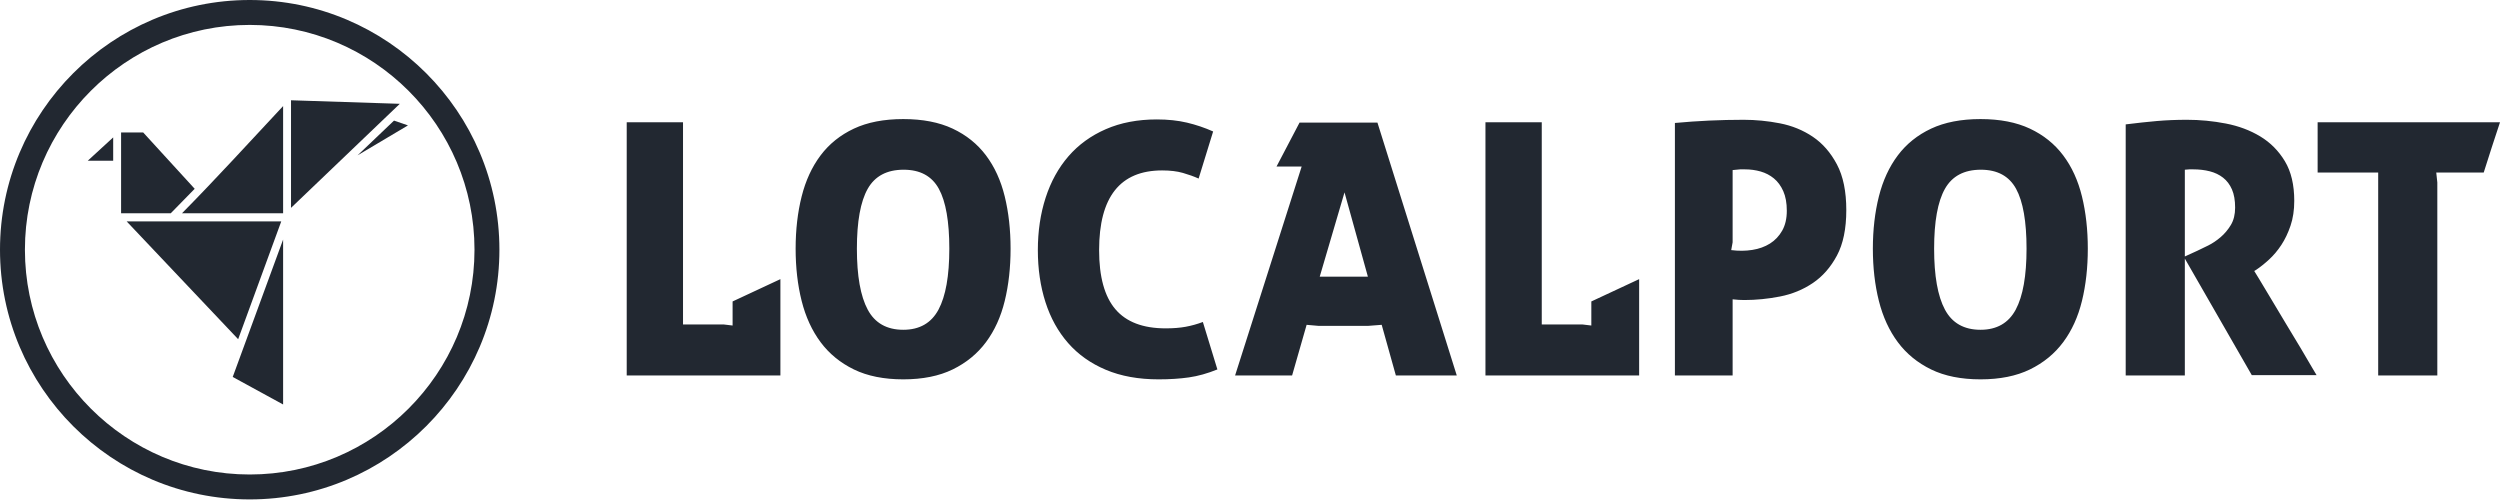
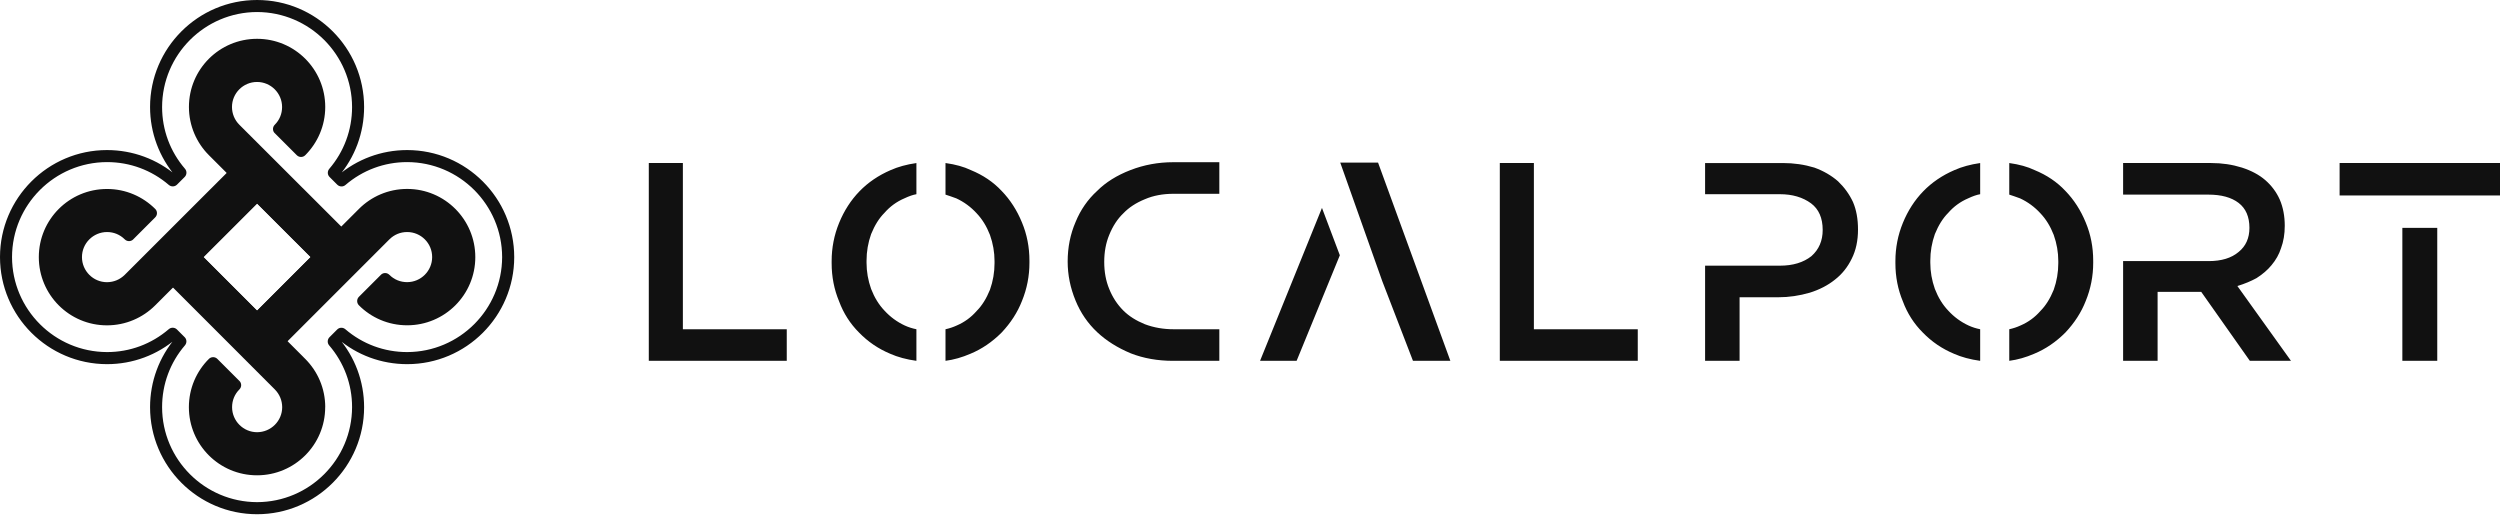
- <svg xmlns="http://www.w3.org/2000/svg" width="278.85" height="55.705" viewBox="0 0 398.905 79.688" class="looka-1j8o68f">
-   <defs id="SvgjsDefs4998" />
-   <g id="SvgjsG4999" featurekey="symbolContainer" transform="matrix(0.3975827,0,0,0.3975827,0,0)" fill="#222831">
-     <path d="M100.215 200.43c55.259 0 100.215-44.956 100.215-100.215S155.474 0 100.215 0 0 44.956 0 100.215 44.956 200.43 100.215 200.43zm0-190.43c49.745 0 90.215 40.47 90.215 90.215s-40.47 90.215-90.215 90.215C50.47 190.43 10 149.959 10 100.215S50.47 10 100.215 10z" />
-   </g>
-   <g id="SvgjsG5000" featurekey="symbolFeature-0" transform="matrix(0.6386861,0,0,0.6386861,7.613143,8.335805)" fill="#222831">
-     <g transform="translate(0,-952.3622)">
-       <path d="m 60.783,964.362 27.181,0.883 -27.181,25.996 z m -1.974,1.451 0,26.785 -25.268,0 c 8.617,-8.733 16.88,-17.81 25.268,-26.785 z m 27.705,3.628 3.486,1.199 -12.588,7.477 z m -68.183,2.966 5.523,0 12.865,14.07 -5.985,6.12 -12.403,0 c 9e-4,-6.735 0,-13.46 0,-20.191 z m -1.975,1.23 0,5.836 -6.356,0 z m 3.363,20.98 38.627,0 -10.768,29.435 z m 39.09,4.543 0,41.202 -12.588,-6.878 c 4.197,-11.443 8.389,-22.879 12.588,-34.325 z" style="text-indent:0;text-transform:none;direction:ltr;block-progression:tb;baseline-shift:baseline;color:;enable-background:accumulate;" fill="#222831" fill-opacity="1" stroke="none" marker="none" visibility="visible" display="inline" overflow="visible" />
+ <svg xmlns="http://www.w3.org/2000/svg" width="499.2" height="102.68" viewBox="0 0 369.913 76.087" class="looka-1j8o68f">
+   <defs id="SvgjsDefs1227" />
+   <g id="SvgjsG1228" featurekey="symbolFeature-0" transform="matrix(0.07739493,0,0,0.07739493,-0.03869747,-0.03869747)" fill="#111111">
+     <g>
+       <path d="M534,247.1c11.2-11.2,17.4-26.1,17.4-42c0-32.8-26.7-59.4-59.4-59.4c-32.7,0-59.4,26.7-59.4,59.4c0,15.9,6.2,30.8,17.4,42   L652.8,450l-42,42L408,289.1c-21.5-21.5-34.8-51.3-34.8-84.1v0c0-65.6,53.2-118.8,118.8-118.8c65.6,0,118.8,53.2,118.8,118.8   c0,32.8-13.3,62.5-34.8,84L534,247.1z" />
+       <path d="M534,247.1l8.1,8.1c13.4-13.3,20.8-31.3,20.8-50.2c0-39.1-31.8-70.9-70.9-70.9c-39.1,0-70.8,31.8-70.9,70.9v0   c0,18.9,7.4,36.8,20.8,50.2L636.6,450l-25.7,25.7L416.1,281c-19.5-19.5-31.4-46.3-31.4-75.9c0-3-1.2-6-3.4-8.1s-5.1-3.4-8.1-3.4   c-3,0-6,1.2-8.1,3.4s-3.4,5.1-3.4,8.1v0c0,3,1.2,6,3.4,8.1s5.1,3.4,8.1,3.4c3,0,6-1.2,8.1-3.4s3.4-5.1,3.4-8.1   c0.1-59.3,48.1-107.2,107.3-107.3c59.3,0.1,107.2,48.1,107.3,107.3c0,29.7-12,56.4-31.4,75.9l8.1,8.1l8.1-8.1l-42-42L534,247.1   l8.1,8.1L534,247.1l-8.1,8.1l42,42c2.1,2.1,5.1,3.4,8.1,3.4c3,0,6-1.2,8.1-3.4c23.6-23.6,38.2-56.2,38.2-92.2   c0-72-58.3-130.3-130.3-130.3c-72,0-130.3,58.3-130.3,130.3c0,3,1.2,6,3.4,8.1s5.1,3.4,8.1,3.4c3,0,6-1.2,8.1-3.4s3.4-5.1,3.4-8.1   v0c0-3-1.2-6-3.4-8.1s-5.1-3.4-8.1-3.4c-3,0-6,1.2-8.1,3.4s-3.4,5.1-3.4,8.1c0,35.9,14.6,68.6,38.2,92.2l202.9,202.8   c4.5,4.5,11.8,4.5,16.3,0l42-42c2.1-2.1,3.4-5.1,3.4-8.1c0-3-1.2-6-3.4-8.1L458.1,239c-9.1-9.1-14-21-14.1-33.9v0   c0-26.4,21.5-47.9,47.9-47.9c26.4,0,47.9,21.5,47.9,47.9c0,12.9-4.9,24.8-14,33.9c-2.2,2.2-3.4,5.1-3.4,8.1c0,3.1,1.2,6,3.4,8.1   L534,247.1z" />
+       <path d="M736.8,534c11.2,11.2,26.1,17.4,42,17.4c32.7,0,59.4-26.7,59.4-59.4c0-32.8-26.6-59.4-59.3-59.4v0   c-15.9,0-30.8,6.2-42,17.4L534,652.8l-42-42L694.9,408c21.5-21.5,51.2-34.8,84-34.8l0,0c65.6,0,118.8,53.2,118.8,118.9   s-53.2,118.8-118.8,118.8c-32.8,0-62.5-13.3-84-34.8L736.8,534z" />
+       <path d="M736.8,534l-8.1,8.1c13.3,13.4,31.3,20.8,50.2,20.8c39.1,0,70.9-31.8,70.9-70.9c0-39.1-31.7-70.9-70.8-70.9   c-3.1,0-6,1.2-8.1,3.4c-2.2,2.2-3.4,5.1-3.4,8.1v0h11.5v-11.5c-18.9,0-36.8,7.4-50.2,20.7l0,0L534,636.6l-25.7-25.7L703,416.1   c19.5-19.4,46.2-31.4,75.9-31.4c5.3,0,10-3.7,11.2-8.9c1.2-5.2-1.3-10.6-6.1-12.9l0,0l-5.1,10.3v11.5   c59.3,0.1,107.2,48.1,107.3,107.4c-0.1,59.3-48.1,107.2-107.3,107.3c-29.7,0-56.4-12-75.9-31.4l-8.1,8.1l8.1,8.1l42-42L736.8,534   l-8.1,8.1L736.8,534l-8.1-8.1l-42,42c-4.5,4.5-4.5,11.8,0,16.3c23.5,23.6,56.2,38.2,92.2,38.2c72,0,130.3-58.3,130.3-130.3   c0-72-58.3-130.4-130.3-130.4c-5.3,0-10,3.7-11.2,8.9c-1.2,5.2,1.3,10.6,6.1,12.9l0,0l5.1-10.3v-11.5c-36,0-68.6,14.6-92.2,38.2   L483.9,602.7c-2.1,2.1-3.4,5.1-3.4,8.1c0,3,1.2,6,3.4,8.1l42,42c4.5,4.5,11.8,4.5,16.3,0L745,458.1l0,0c9.2-9.1,21-14,33.9-14   c3,0,6-1.2,8.1-3.4s3.4-5.1,3.4-8.1v0h-11.5l0,11.5c26.4,0,47.9,21.5,47.8,47.9c0,26.4-21.5,47.9-47.9,47.9   c-12.9,0-24.8-4.9-33.9-14c-2.2-2.2-5.1-3.4-8.1-3.4c-3.1,0-6,1.2-8.1,3.4L736.8,534z" />
+       <path d="M247.1,450c-11.3-11.2-26.1-17.4-42-17.4c-32.8,0-59.4,26.7-59.4,59.4c0,32.8,26.6,59.4,59.4,59.5v0   c15.9,0,30.8-6.2,42-17.4L450,331.2l42,42L289.1,576c-21.5,21.5-51.3,34.8-84.1,34.8l0,0c-65.7,0-118.8-53.2-118.8-118.9   c0-65.6,53.2-118.8,118.8-118.8c32.8,0,62.5,13.3,84,34.8L247.1,450z" />
+       <path d="M247.1,450l8.1-8.1c-13.3-13.4-31.3-20.8-50.2-20.8c-39.1,0-70.9,31.8-70.9,70.9c0,39.1,31.7,70.9,70.9,71   c3.1,0,6-1.2,8.1-3.4c2.2-2.2,3.4-5.1,3.4-8.1v0h-11.5v11.5c18.9,0,36.8-7.4,50.2-20.8l0,0L450,347.4l25.7,25.7L281,567.9l0,0   c-19.5,19.4-46.3,31.4-75.9,31.5c-5.1,0-9.5,3.3-11,8.1c-1.5,4.8,0.4,10.1,4.6,12.9l0,0l6.4-9.5v-11.5   C145.8,599.2,97.9,551.3,97.8,492c0.1-59.3,48-107.2,107.3-107.3c29.7,0,56.4,12,75.9,31.4l8.1-8.1l-8.1-8.1l-42,42L247.1,450   l8.1-8.1L247.1,450l8.1,8.1l42-42c2.2-2.2,3.4-5.1,3.4-8.1c0-3.1-1.2-6-3.4-8.1c-23.6-23.5-56.2-38.2-92.2-38.1   c-72,0-130.3,58.3-130.3,130.3c0,72,58.3,130.4,130.3,130.4c5.1,0,9.5-3.3,11-8.1c1.5-4.8-0.4-10.1-4.6-12.9l0,0l-6.4,9.5v11.5   c35.9,0,68.6-14.6,92.2-38.2l0,0l202.9-202.8c4.5-4.5,4.5-11.8,0-16.3l-42-42c-4.5-4.5-11.8-4.5-16.3,0L239,525.9l0,0   c-9.2,9.1-21,14-33.9,14.1c-3,0-6,1.2-8.1,3.4s-3.4,5.1-3.4,8.1v0h11.5l0-11.5c-26.4,0-47.9-21.5-47.9-48   c0-26.4,21.5-47.8,47.9-47.9c12.9,0,24.7,4.9,33.9,14c4.5,4.5,11.8,4.5,16.3,0L247.1,450z" />
+       <path d="M778.9,298.9h-11.5v0L778.9,298.9v-11.5c-49.3,0-96,17.5-133,49.3l7.5,8.7l8.1-8.1l-14.7-14.7l-8.1,8.1l8.7,7.5   c31.8-37,49.2-83.8,49.2-133.1l0,0C696.6,92.3,604.9,0.5,492,0.5c-112.9,0-204.6,91.8-204.6,204.6c0,49.3,17.6,96,49.3,133l8.7-7.5   l-8.1-8.1l-14.7,14.7l8.1,8.1l7.5-8.7c-37-31.8-83.9-49.2-133.2-49.2C92.3,287.4,0.5,379.2,0.5,492c0,112.9,91.8,204.6,204.6,204.7   c3,0,6-1.2,8.1-3.4s3.4-5.1,3.4-8.1v0h-11.5v11.5c49.3,0,96-17.5,133-49.3l-7.5-8.7l-8.1,8.1l14.7,14.7l8.1-8.1l-8.7-7.5   c-31.8,37-49.2,83.9-49.2,133.1c0,112.8,91.8,204.6,204.6,204.6c112.9,0,204.6-91.8,204.6-204.6c0-3-1.2-6-3.4-8.1   s-5.1-3.4-8.1-3.4h0v11.5h11.5c0-49.3-17.5-96-49.3-133l-8.7,7.5l8.1,8.1l14.7-14.7l-8.1-8.1l-7.5,8.7   c37,31.9,83.9,49.2,133.2,49.2l0,0c112.8,0,204.6-91.8,204.6-204.6c0-112.9-91.8-204.6-204.6-204.7c-3,0-6,1.2-8.1,3.4   s-3.4,5.1-3.4,8.1H778.9v11.5C879,310.6,960.3,391.9,960.5,492c-0.2,100.1-81.5,181.4-181.6,181.6l0,0   c-43.9,0-85.2-15.4-118.2-43.7c-4.6-3.9-11.4-3.7-15.6,0.6l-14.7,14.7c-4.2,4.2-4.5,11.1-0.6,15.6c28.3,33,43.8,74.2,43.8,118   c0,3,1.2,6,3.4,8.1s5.1,3.4,8.1,3.4h0v-11.5h-11.5C673.4,879,592.1,960.3,492,960.5c-100.1-0.2-181.5-81.5-181.6-181.6   c0-43.9,15.4-85.2,43.7-118.2c3.9-4.6,3.7-11.4-0.6-15.6l-14.7-14.7c-4.2-4.2-11.1-4.5-15.6-0.6c-33,28.3-74.2,43.8-118,43.8   c-3,0-6,1.2-8.1,3.4s-3.4,5.1-3.4,8.1v0h11.5v-11.5C105,673.4,23.7,592.1,23.5,492c0.2-100.1,81.5-181.4,181.6-181.6   c43.9,0,85.2,15.4,118.2,43.7c4.6,3.9,11.4,3.6,15.6-0.6l14.7-14.7c4.2-4.2,4.5-11.1,0.6-15.6c-28.3-32.9-43.8-74.2-43.8-118   C310.6,105,391.9,23.7,492,23.5c100.1,0.2,181.4,81.5,181.6,181.6l0,0c0,43.9-15.4,85.3-43.6,118.2c-3.9,4.6-3.7,11.4,0.6,15.6   l14.7,14.7c4.2,4.2,11.1,4.5,15.6,0.6c33-28.3,74.2-43.8,118-43.8c3,0,6-1.2,8.1-3.4s3.4-5.1,3.4-8.1v0H778.9v11.5V298.9z" />
+       <path d="M450,736.8c-11.2,11.2-17.4,26.1-17.4,42c0,32.7,26.7,59.4,59.4,59.4c32.7,0,59.4-26.6,59.4-59.4h0   c0-15.9-6.2-30.8-17.4-42L331.1,534l42-42L576,694.9c21.5,21.5,34.8,51.2,34.8,84l0,0c0,65.6-53.2,118.8-118.8,118.8   c-65.7,0-118.8-53.2-118.8-118.8c0-32.8,13.3-62.5,34.8-84L450,736.8z" />
+       <path d="M450,736.8l-8.1-8.1c-13.3,13.3-20.8,31.3-20.7,50.1c0,39.1,31.8,70.9,70.9,70.9c39.1,0,70.9-31.7,70.9-70.9   c0-3.1-1.2-6-3.4-8.1c-2.2-2.2-5.1-3.4-8.1-3.4h0v11.5h11.5c0-18.9-7.4-36.8-20.7-50.2l0,0L347.4,534l25.7-25.8L567.8,703   c19.5,19.5,31.5,46.2,31.5,75.9c0,5.4,3.7,10,8.9,11.2c5.2,1.2,10.6-1.4,12.9-6.2l0,0l-10.4-5h-11.5   c-0.1,59.3-48.1,107.2-107.3,107.3c-59.3-0.1-107.2-48.1-107.3-107.3c0-29.7,12-56.4,31.4-75.9l-8.1-8.1l-8.1,8.1l42,42L450,736.8   l-8.1-8.1L450,736.8l8.1-8.1l-42-42c-4.5-4.5-11.8-4.5-16.3,0c-23.6,23.5-38.2,56.2-38.2,92.2c0,72,58.3,130.3,130.3,130.3   c72,0,130.3-58.3,130.3-130.3c0-5.4-3.7-10-8.9-11.2c-5.2-1.2-10.6,1.4-12.9,6.2l0,0l10.4,5h11.5c0-36-14.6-68.6-38.2-92.2   L381.3,483.8c-2.2-2.2-5.1-3.4-8.1-3.4c-3.1,0-6,1.2-8.1,3.4l-42,42c-4.5,4.5-4.5,11.8,0,16.3L525.9,745l0,0   c9.1,9.2,14,21.1,14.1,33.9c0,3,1.2,6,3.4,8.1s5.1,3.4,8.1,3.4h0v-11.5l-11.5,0c0,26.4-21.5,47.8-47.9,47.9   c-26.4,0-47.9-21.5-47.9-47.9c0-12.9,4.9-24.8,14-33.9c4.5-4.5,4.5-11.8,0-16.3L450,736.8z" />
+       <path d="M491.9,610.8l8.1-8.1L389.3,492l102.6-102.5L594.5,492L483.8,602.7L491.9,610.8l8.1-8.1L491.9,610.8l8.1,8.1l118.8-118.8   c2.1-2.1,3.4-5.1,3.4-8.1c0-3-1.2-6-3.4-8.1L500,365c-4.5-4.5-11.8-4.5-16.3,0L364.9,483.8c-4.5,4.5-4.5,11.8,0,16.3L483.8,619   c2.1,2.1,5.1,3.4,8.1,3.4c3,0,6-1.2,8.1-3.4L491.9,610.8z" />
    </g>
  </g>
-   <g id="SvgjsG5001" featurekey="nameFeature-0" transform="matrix(1.412595,0,0,1.412595,96.32726,3.404953)" fill="#222831">
-     <path d="M2.6 11.4 l6.36 0 l0 22.84 l4.6 0 l1 0.12 l0 -2.72 l5.4 -2.52 l0 10.88 l-17.36 0 l0 -28.6 z M33.84 40.44 c-2.187 0 -4.047 -0.373 -5.58 -1.12 s-2.787 -1.773 -3.76 -3.08 s-1.687 -2.86 -2.14 -4.66 s-0.68 -3.767 -0.68 -5.9 s0.227 -4.1 0.68 -5.9 s1.167 -3.347 2.14 -4.64 s2.227 -2.3 3.76 -3.02 s3.393 -1.08 5.58 -1.08 s4.047 0.36 5.58 1.08 s2.787 1.727 3.76 3.02 s1.68 2.84 2.12 4.64 s0.66 3.767 0.66 5.9 s-0.22 4.1 -0.66 5.9 s-1.147 3.353 -2.12 4.66 s-2.227 2.333 -3.76 3.08 s-3.393 1.12 -5.58 1.12 z M33.84 34.84 c1.84 0 3.167 -0.76 3.98 -2.28 s1.22 -3.813 1.22 -6.88 s-0.393 -5.32 -1.18 -6.76 s-2.113 -2.16 -3.98 -2.16 c-1.893 0 -3.247 0.72 -4.06 2.16 s-1.22 3.693 -1.22 6.76 s0.407 5.36 1.22 6.88 s2.153 2.28 4.02 2.28 z M69.32 39.32 c-1.12 0.453 -2.193 0.753 -3.22 0.9 s-2.167 0.22 -3.42 0.22 c-2.267 0 -4.253 -0.36 -5.96 -1.08 s-3.127 -1.727 -4.26 -3.02 s-1.987 -2.833 -2.56 -4.62 s-0.86 -3.747 -0.86 -5.88 s0.293 -4.107 0.88 -5.92 s1.447 -3.373 2.58 -4.68 s2.54 -2.327 4.22 -3.06 s3.6 -1.1 5.76 -1.1 c1.253 0 2.387 0.12 3.4 0.36 s2 0.573 2.96 1 l-1.64 5.32 c-0.533 -0.24 -1.127 -0.453 -1.78 -0.64 s-1.433 -0.28 -2.34 -0.28 c-4.747 0 -7.12 3 -7.12 9 c0 3.013 0.613 5.24 1.84 6.68 s3.12 2.16 5.68 2.16 c0.853 0 1.607 -0.06 2.26 -0.18 s1.3 -0.3 1.94 -0.54 z M78.84 16.4 l-2.84 0 l2.6 -4.96 l8.8 0 l8.96 28.56 l-6.88 0 l-1.6 -5.72 l-1.56 0.12 l-5.56 0 l-1.36 -0.12 l-1.64 5.72 l-6.44 0 z M86.32 28.84 l-2.64 -9.52 l-2.8 9.52 l5.44 0 z M99.6 11.4 l6.36 0 l0 22.84 l4.6 0 l1 0.12 l0 -2.72 l5.4 -2.52 l0 10.88 l-17.36 0 l0 -28.6 z M121 11.48 c2.56 -0.24 5.147 -0.36 7.76 -0.36 c1.36 0 2.727 0.133 4.1 0.4 s2.613 0.773 3.72 1.52 s2.013 1.787 2.72 3.12 s1.06 3.053 1.06 5.16 s-0.353 3.82 -1.06 5.14 s-1.613 2.353 -2.72 3.1 s-2.34 1.253 -3.7 1.52 s-2.707 0.4 -4.04 0.4 c-0.187 0 -0.4 -0.007 -0.64 -0.02 s-0.467 -0.033 -0.68 -0.06 l0 8.6 l-6.52 0 l0 -28.52 z M127.52 24.96 l-0.16 0.88 c0.827 0.107 1.62 0.1 2.38 -0.02 s1.427 -0.36 2 -0.72 s1.033 -0.847 1.38 -1.46 s0.52 -1.36 0.52 -2.24 s-0.133 -1.62 -0.4 -2.22 s-0.62 -1.08 -1.06 -1.44 s-0.94 -0.62 -1.5 -0.78 s-1.147 -0.24 -1.76 -0.24 l-0.56 0 l-0.84 0.08 l0 8.16 z M155.52 40.44 c-2.187 0 -4.047 -0.373 -5.58 -1.12 s-2.787 -1.773 -3.76 -3.08 s-1.687 -2.86 -2.14 -4.66 s-0.68 -3.767 -0.68 -5.9 s0.227 -4.1 0.68 -5.9 s1.167 -3.347 2.14 -4.64 s2.227 -2.3 3.76 -3.02 s3.393 -1.08 5.58 -1.08 s4.047 0.36 5.58 1.08 s2.787 1.727 3.76 3.02 s1.68 2.84 2.12 4.64 s0.66 3.767 0.66 5.9 s-0.22 4.1 -0.66 5.9 s-1.147 3.353 -2.12 4.66 s-2.227 2.333 -3.76 3.08 s-3.393 1.12 -5.58 1.12 z M155.52 34.84 c1.84 0 3.167 -0.76 3.98 -2.28 s1.22 -3.813 1.22 -6.88 s-0.393 -5.32 -1.18 -6.76 s-2.113 -2.16 -3.98 -2.16 c-1.893 0 -3.247 0.72 -4.06 2.16 s-1.22 3.693 -1.22 6.76 s0.407 5.36 1.22 6.88 s2.153 2.28 4.02 2.28 z M171.92 11.64 c1.28 -0.16 2.453 -0.287 3.52 -0.38 s2.2 -0.14 3.4 -0.14 c1.467 0 2.927 0.14 4.38 0.42 s2.753 0.767 3.9 1.46 s2.073 1.627 2.78 2.8 s1.06 2.667 1.06 4.48 c0 1.04 -0.14 1.973 -0.42 2.8 s-0.627 1.553 -1.04 2.18 s-0.873 1.173 -1.38 1.64 s-1 0.86 -1.48 1.18 l-0.2 0.12 l0.54 0.88 l1.32 2.2 l1.7 2.84 l1.7 2.82 l1.28 2.18 l0.5 0.84 l-7.32 0 l-7.56 -13.16 l0 13.2 l-6.68 0 l0 -28.36 z M178.6 26.56 l1.4 -0.64 c0.347 -0.16 0.76 -0.36 1.24 -0.6 s0.947 -0.553 1.4 -0.94 s0.84 -0.847 1.16 -1.38 s0.48 -1.187 0.48 -1.96 c0 -0.827 -0.12 -1.513 -0.36 -2.06 s-0.573 -0.987 -1 -1.32 s-0.927 -0.573 -1.5 -0.72 s-1.193 -0.22 -1.86 -0.22 l-0.46 0 l-0.5 0.04 l0 9.8 z M200.44 17.08 l-6.84 0 l0 -5.68 l20.6 0 l-0.92 2.8 l-0.92 2.88 l-5.36 0 l0.12 1.12 l0 21.8 l-6.68 0 l0 -22.92 z" />
+   <g id="SvgjsG1229" featurekey="nameFeature-0" transform="matrix(0.7869993,0,0,0.7869993,90.46692,23.01625)" fill="#111111">
+     <path d="M7.031 1.406 l6.406 0 l0 31.25 l19.531 0 l0 5.938 l-25.938 0 l0 -37.188 z M57.344 32.656 c-0.781 -0.156 -1.51 -0.391 -2.188 -0.703 c-1.458 -0.677 -2.734 -1.615 -3.828 -2.812 c-1.042 -1.094 -1.875 -2.448 -2.5 -4.062 c-0.573 -1.615 -0.859 -3.255 -0.859 -4.922 l0 -0.156 l0 -0.234 c0 -1.719 0.286 -3.385 0.859 -5 c0.677 -1.667 1.51 -2.995 2.5 -3.984 c1.042 -1.198 2.292 -2.109 3.75 -2.734 c0.885 -0.417 1.641 -0.677 2.266 -0.781 l0 -5.859 c-1.823 0.26 -3.438 0.703 -4.844 1.328 c-2.292 0.99 -4.245 2.318 -5.859 3.984 s-2.891 3.646 -3.828 5.937 s-1.406 4.688 -1.406 7.188 l0 0.156 l0 0.234 c0 2.552 0.469 4.948 1.406 7.188 c0.833 2.24 2.083 4.193 3.75 5.859 c1.667 1.719 3.62 3.047 5.859 3.984 c1.406 0.625 3.047 1.068 4.922 1.328 l0 -5.938 z M78.594 20 l0 -0.234 c0 -2.552 -0.469 -4.948 -1.406 -7.188 c-0.938 -2.292 -2.213 -4.271 -3.828 -5.937 c-1.562 -1.667 -3.49 -2.969 -5.781 -3.906 c-1.302 -0.625 -2.891 -1.068 -4.766 -1.328 l0 5.938 l0.938 0.312 c0.469 0.156 0.833 0.286 1.094 0.391 c1.458 0.677 2.734 1.615 3.828 2.812 c1.042 1.094 1.875 2.448 2.5 4.062 c0.573 1.615 0.859 3.255 0.859 4.922 l0 0.156 l0 0.234 c0 1.719 -0.286 3.385 -0.859 5 c-0.677 1.667 -1.51 2.995 -2.5 3.984 c-1.042 1.198 -2.292 2.109 -3.75 2.734 c-0.677 0.312 -1.38 0.547 -2.109 0.703 l0 5.938 c1.562 -0.208 3.125 -0.651 4.688 -1.328 c2.135 -0.885 4.088 -2.213 5.859 -3.984 c1.719 -1.823 2.995 -3.802 3.828 -5.937 c0.938 -2.292 1.406 -4.688 1.406 -7.188 l0 -0.156 z M87.266 12.5 c0.938 -2.292 2.292 -4.245 4.062 -5.859 c1.615 -1.615 3.698 -2.917 6.25 -3.906 s5.234 -1.484 8.047 -1.484 l8.672 0 l0 5.938 l-8.594 0 c-2.031 0 -3.828 0.339 -5.391 1.016 c-1.667 0.677 -3.021 1.562 -4.062 2.656 c-1.094 1.042 -1.979 2.396 -2.656 4.062 c-0.625 1.51 -0.938 3.203 -0.938 5.078 s0.312 3.568 0.938 5.078 c0.625 1.562 1.51 2.917 2.656 4.062 c1.042 1.042 2.396 1.901 4.062 2.578 c1.667 0.625 3.463 0.938 5.391 0.938 l8.594 0 l0 5.938 l-8.672 0 c-2.917 0 -5.573 -0.469 -7.969 -1.406 c-2.5 -1.042 -4.609 -2.37 -6.328 -3.984 c-1.771 -1.667 -3.125 -3.646 -4.062 -5.937 c-0.99 -2.396 -1.484 -4.844 -1.484 -7.344 c0 -2.656 0.495 -5.13 1.484 -7.422 z M150.703 38.594 l7.031 0 l-13.594 -37.266 l-7.109 0 l7.891 22.266 z M121.953 38.594 l6.875 0 l8.125 -19.844 l-3.359 -8.906 z M167.031 1.406 l6.406 0 l0 31.25 l19.531 0 l0 5.938 l-25.938 0 l0 -37.188 z M233.438 8.75 c-0.677 -1.458 -1.615 -2.76 -2.813 -3.906 c-1.25 -1.094 -2.734 -1.953 -4.453 -2.578 c-1.875 -0.573 -3.854 -0.859 -5.938 -0.859 l-14.609 0 l0 5.859 l14.063 0 c2.344 0 4.297 0.573 5.859 1.719 c1.458 1.094 2.188 2.76 2.188 5 c0 2.031 -0.703 3.672 -2.109 4.922 c-1.51 1.198 -3.49 1.797 -5.937 1.797 l-14.063 0 l0 17.891 l6.484 0 l0 -11.953 l7.344 0 c1.927 0 3.88 -0.286 5.859 -0.859 c1.823 -0.573 3.385 -1.38 4.688 -2.422 c1.354 -1.042 2.422 -2.37 3.203 -3.984 c0.781 -1.562 1.172 -3.385 1.172 -5.469 c0 -1.979 -0.312 -3.698 -0.938 -5.156 z M257.344 32.656 c-0.781 -0.156 -1.51 -0.391 -2.188 -0.703 c-1.458 -0.677 -2.734 -1.615 -3.828 -2.812 c-1.042 -1.094 -1.875 -2.448 -2.5 -4.062 c-0.573 -1.615 -0.859 -3.255 -0.859 -4.922 l0 -0.156 l0 -0.234 c0 -1.719 0.286 -3.385 0.859 -5 c0.677 -1.667 1.51 -2.995 2.5 -3.984 c1.042 -1.198 2.292 -2.109 3.75 -2.734 c0.885 -0.417 1.641 -0.677 2.266 -0.781 l0 -5.859 c-1.823 0.26 -3.438 0.703 -4.844 1.328 c-2.292 0.99 -4.245 2.318 -5.859 3.984 s-2.891 3.646 -3.828 5.937 s-1.406 4.688 -1.406 7.188 l0 0.156 l0 0.234 c0 2.552 0.469 4.948 1.406 7.188 c0.833 2.24 2.083 4.193 3.75 5.859 c1.667 1.719 3.62 3.047 5.859 3.984 c1.406 0.625 3.047 1.068 4.922 1.328 l0 -5.938 z M278.594 20 l0 -0.234 c0 -2.552 -0.469 -4.948 -1.406 -7.188 c-0.938 -2.292 -2.213 -4.271 -3.828 -5.937 c-1.562 -1.667 -3.49 -2.969 -5.781 -3.906 c-1.302 -0.625 -2.891 -1.068 -4.766 -1.328 l0 5.938 l0.938 0.312 c0.469 0.156 0.833 0.286 1.094 0.391 c1.458 0.677 2.734 1.615 3.828 2.812 c1.042 1.094 1.875 2.448 2.5 4.062 c0.573 1.615 0.859 3.255 0.859 4.922 l0 0.156 l0 0.234 c0 1.719 -0.286 3.385 -0.859 5 c-0.677 1.667 -1.51 2.995 -2.5 3.984 c-1.042 1.198 -2.292 2.109 -3.75 2.734 c-0.677 0.312 -1.38 0.547 -2.109 0.703 l0 5.938 c1.562 -0.208 3.125 -0.651 4.688 -1.328 c2.135 -0.885 4.088 -2.213 5.859 -3.984 c1.719 -1.823 2.995 -3.802 3.828 -5.937 c0.938 -2.292 1.406 -4.688 1.406 -7.188 l0 -0.156 z M315.781 38.594 l-10.078 -14.063 c1.354 -0.417 2.552 -0.911 3.594 -1.484 c1.146 -0.729 2.083 -1.536 2.812 -2.422 c0.833 -0.99 1.432 -2.057 1.797 -3.203 c0.469 -1.25 0.703 -2.656 0.703 -4.219 c0 -1.823 -0.312 -3.463 -0.938 -4.922 c-0.625 -1.406 -1.536 -2.63 -2.734 -3.672 c-1.146 -0.99 -2.604 -1.771 -4.375 -2.344 c-1.823 -0.573 -3.75 -0.859 -5.781 -0.859 l-16.563 0 l0 5.938 l16.016 0 c2.448 0 4.349 0.521 5.703 1.562 s2.031 2.604 2.031 4.688 c0 1.927 -0.677 3.438 -2.031 4.531 c-1.354 1.146 -3.229 1.719 -5.625 1.719 l-16.094 0 l0 18.75 l6.484 0 l0 -12.969 l8.203 0 l9.141 12.969 l7.734 0 l0 0 z M343.281 7.5 l11.797 0 l0 -6.094 l-30.156 0 l0 6.094 l18.359 0 z M336.719 13.594 l6.562 0 l0 25 l-6.562 0 l0 -25 z" />
  </g>
</svg>
